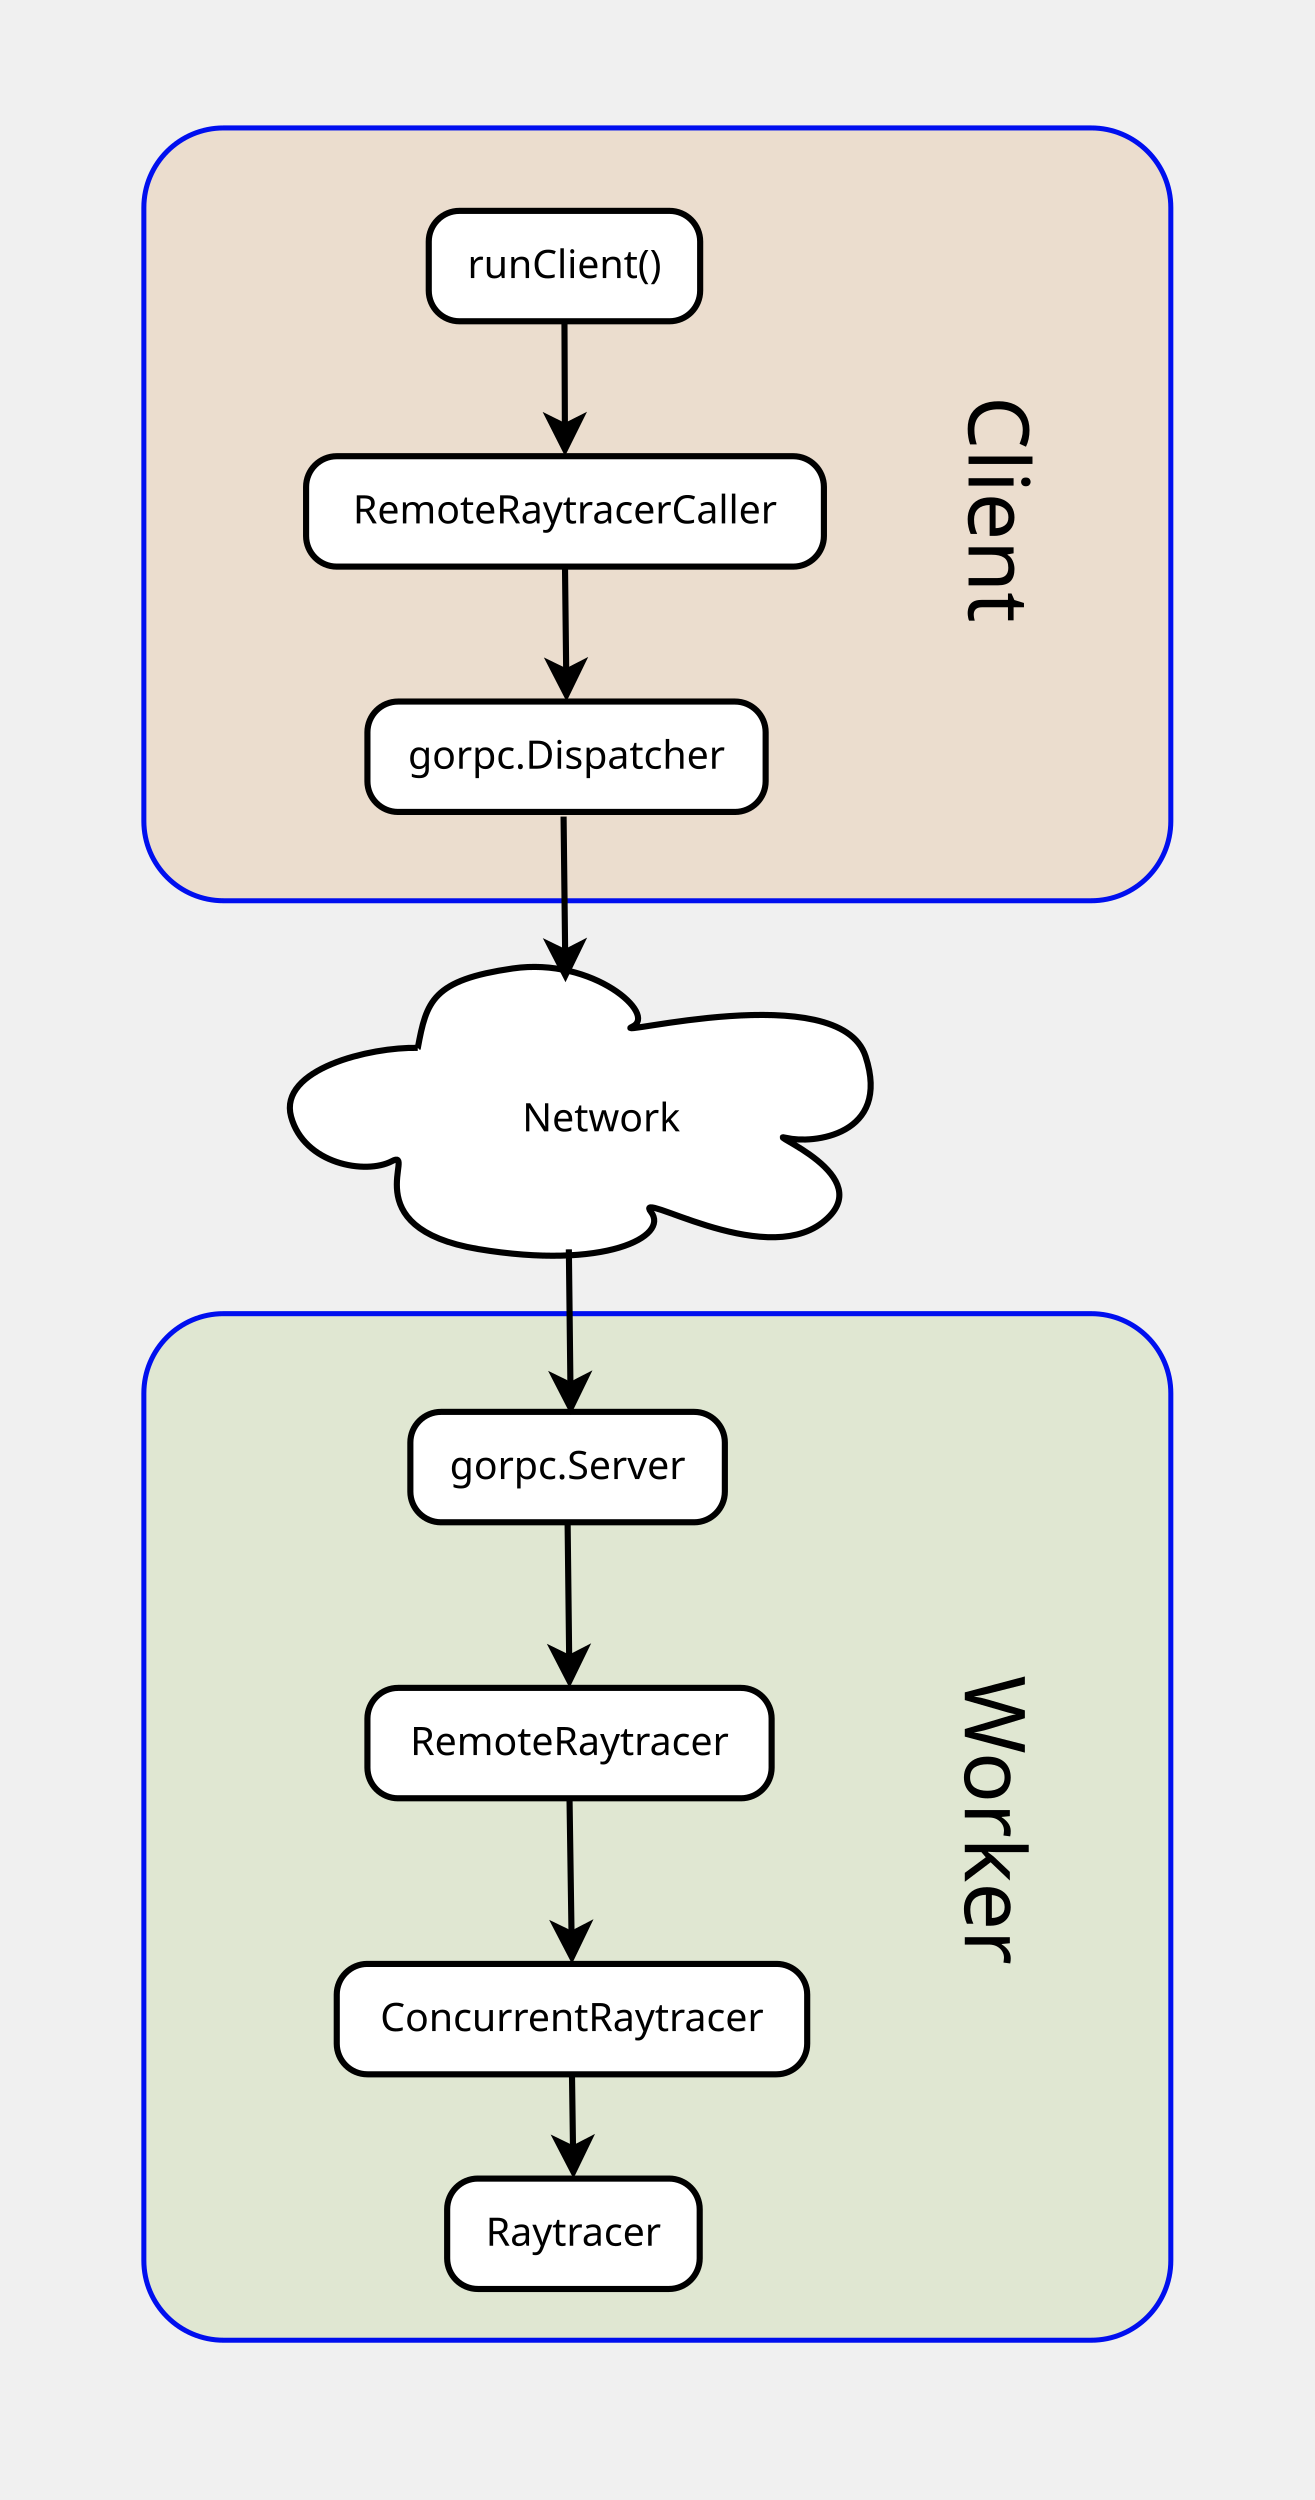
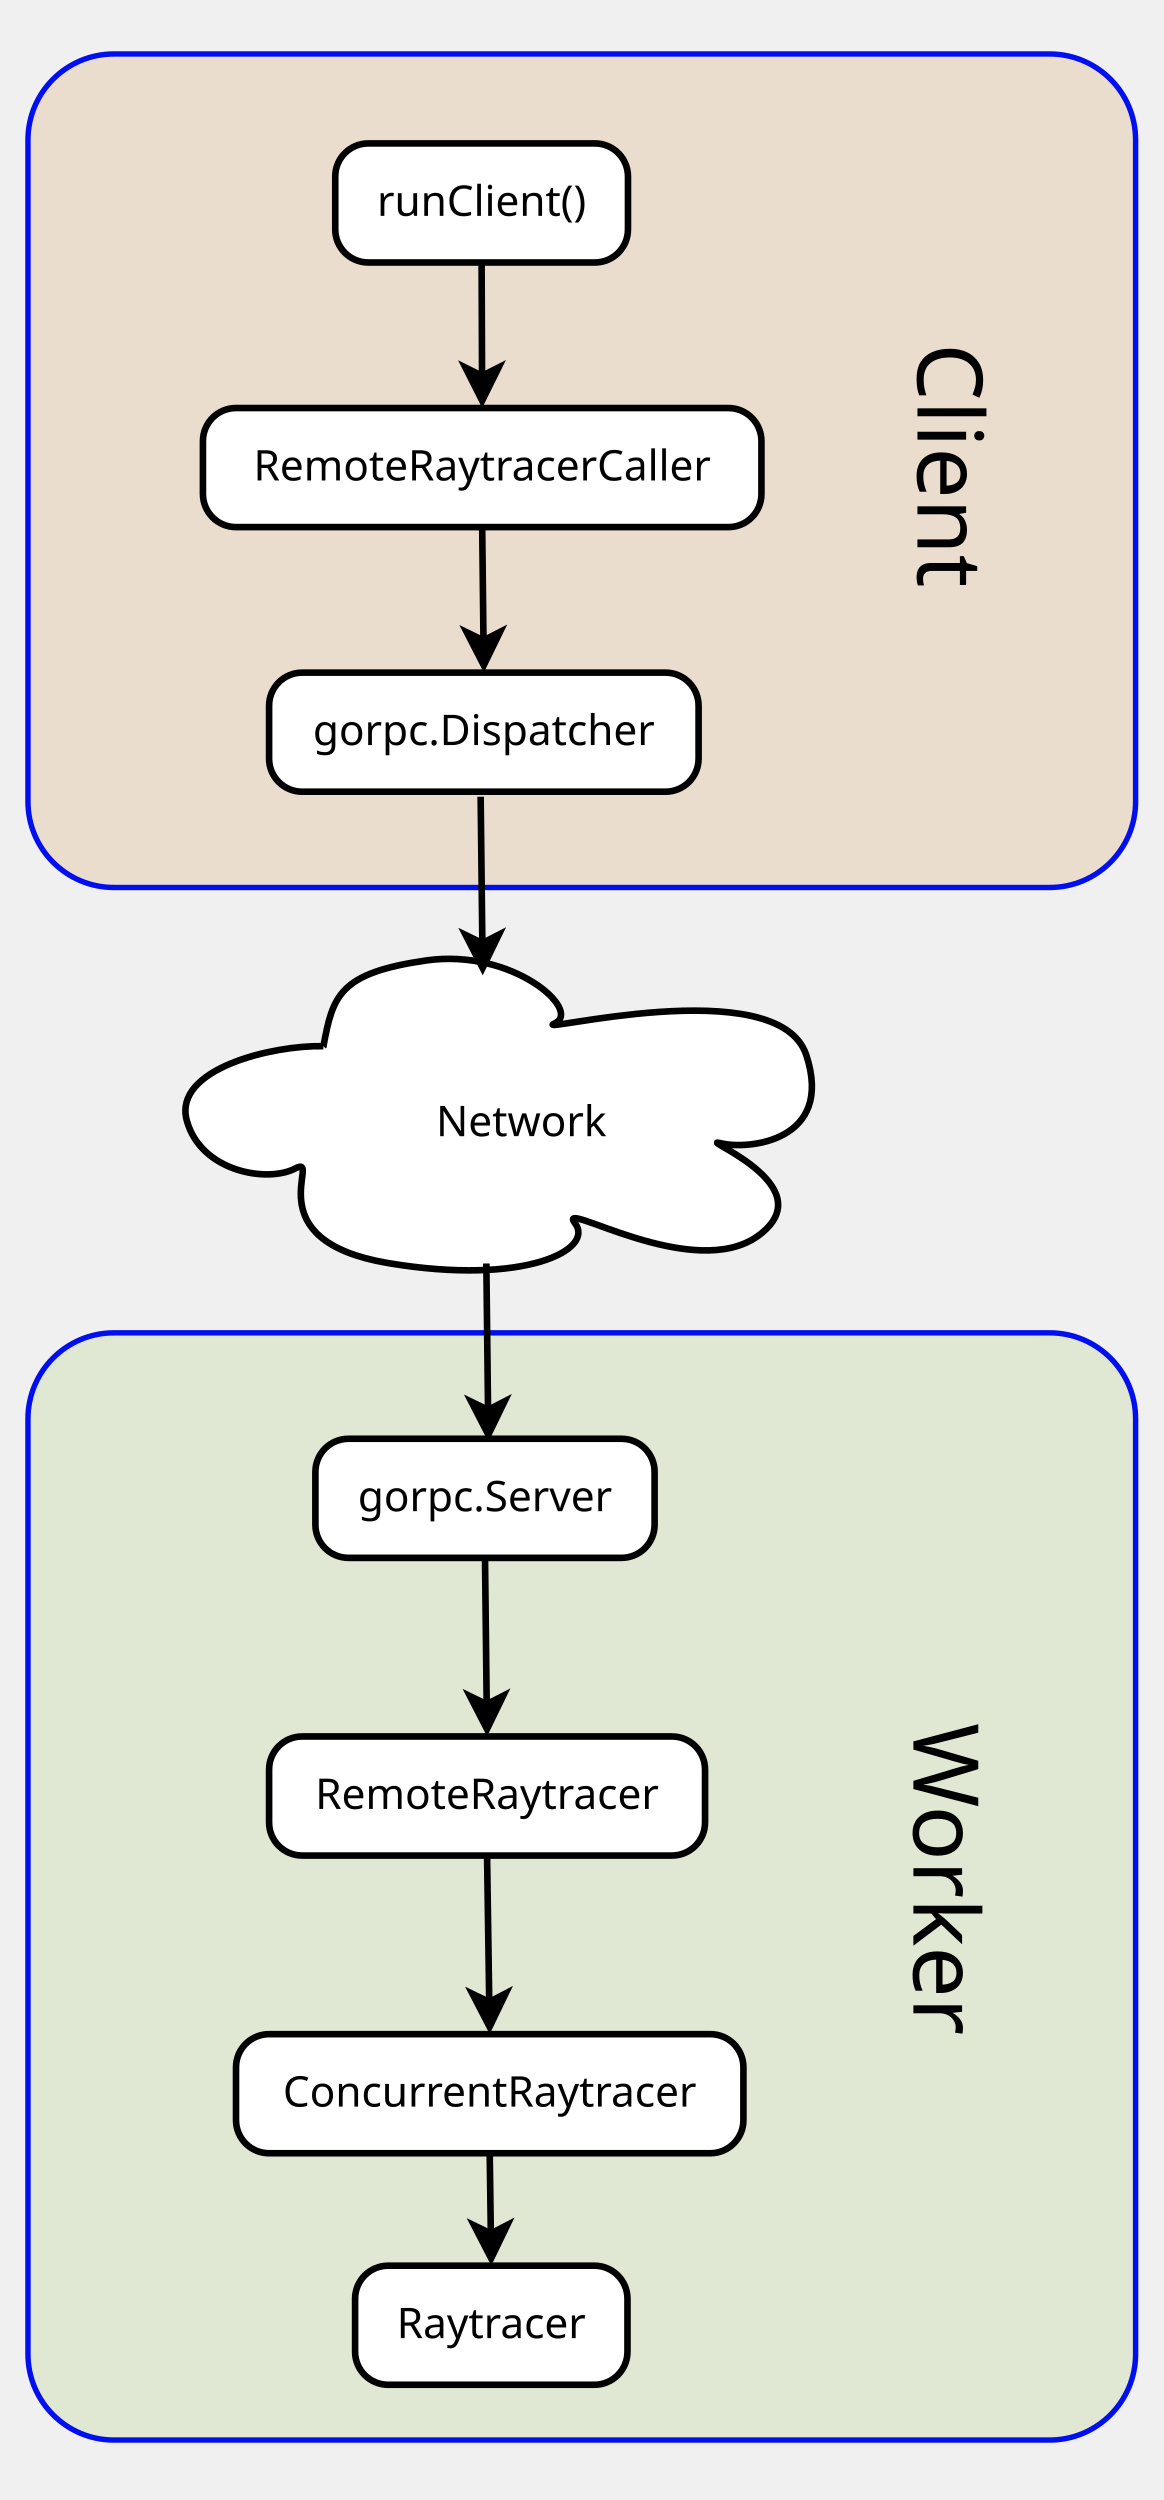
- <svg xmlns="http://www.w3.org/2000/svg" width="93.016mm" height="176.881mm" viewBox="504 199 186.033 347.13" id="svg4322" version="1.1">
+ <svg xmlns="http://www.w3.org/2000/svg" width="73.016mm" height="156.881mm" viewBox="504 199 146.033 307.88" id="svg4322" version="1.1">
  <defs id="defs4466" />
-   <rect style="fill:#e5c9ab;fill-opacity:0.483;stroke:#000fef;stroke-width:0.712;stroke-linecap:round;stroke-linejoin:round;stroke-miterlimit:4;stroke-dasharray:none;stroke-dashoffset:0;stroke-opacity:1" id="rect4470-3" width="145.321" height="109.357" x="524.356" y="213.787" ry="11.278" />
-   <g id="g4438" transform="matrix(0.4339609,0,0,0.4339609,324.6406,148.812)">
+   <rect style="fill:#e5c9ab;fill-opacity:0.483;stroke:#000fef;stroke-width:0.681;stroke-linecap:round;stroke-linejoin:round;stroke-miterlimit:4;stroke-dasharray:none;stroke-dashoffset:0;stroke-opacity:1" id="rect4470-3" width="139.015" height="104.612" x="507.509" y="202.831" ry="10.789" />
+   <g id="g4438" transform="matrix(0.4151302,0,0,0.4151302,316.4597,140.6757)">
    <path style="fill:#ffffff" d="m 549.54,449.696 c -15.493,-0.345 -45.54,6.906 -41.315,22.445 4.226,15.539 24.414,18.992 32.864,14.503 8.451,-4.489 -13.145,21.754 28.169,28.66 41.315,6.906 62.441,-4.144 56.338,-12.086 -6.103,-7.942 36.15,18.647 55.869,3.453 19.718,-15.193 -20.188,-29.696 -11.737,-27.624 8.45,2.072 34.272,-0.69 25.821,-26.588 -8.45,-25.898 -84.507,-5.871 -76.056,-9.669 8.451,-3.798 -12.676,-22.79 -38.967,-18.992 -26.291,3.799 -28.156,10.691 -30.973,25.885 l -0.013,0.013 z" id="path4440" />
    <path style="fill:none;fill-opacity:0;stroke:#000000;stroke-width:2" d="m 549.54,449.696 c -15.493,-0.345 -45.54,6.906 -41.315,22.445 4.226,15.539 24.414,18.992 32.864,14.503 8.451,-4.489 -13.145,21.754 28.169,28.66 41.315,6.906 62.441,-4.144 56.338,-12.086 -6.103,-7.942 36.15,18.647 55.869,3.453 19.718,-15.193 -20.188,-29.696 -11.737,-27.624 8.45,2.072 34.272,-0.69 25.821,-26.588 -8.45,-25.898 -84.507,-5.871 -76.056,-9.669 8.451,-3.798 -12.676,-22.79 -38.967,-18.992 -26.291,3.799 -28.156,10.691 -30.973,25.885 l -0.013,0.013" id="path4442" />
    <text font-size="12.8" style="font-style:normal;font-weight:normal;font-size:12.8px;font-family:sans-serif;text-anchor:middle;fill:#000000" x="609.361" y="476.907" id="text4444">
      <tspan x="609.361" y="476.907" id="tspan4446">Network</tspan>
    </text>
  </g>
-   <rect style="fill:#d0deb2;fill-opacity:0.483;stroke:#000fef;stroke-width:0.712;stroke-linecap:round;stroke-linejoin:round;stroke-miterlimit:4;stroke-dasharray:none;stroke-dashoffset:0;stroke-opacity:1" id="rect4470" width="145.321" height="145.265" x="524.356" y="381.573" ry="11.278" />
-   <g id="g4324" transform="matrix(0.4339609,0,0,0.4339609,321.6535,138.7303)">
+   <rect style="fill:#d0deb2;fill-opacity:0.483;stroke:#000fef;stroke-width:0.681;stroke-linecap:round;stroke-linejoin:round;stroke-miterlimit:4;stroke-dasharray:none;stroke-dashoffset:0;stroke-opacity:1" id="rect4470" width="139.015" height="138.962" x="507.509" y="363.336" ry="10.789" />
+   <g id="g4324" transform="matrix(0.4151302,0,0,0.4151302,313.6022,131.0315)">
    <rect style="fill:#ffffff" x="560" y="200" width="88.5" height="36" rx="10" ry="10" id="rect4326" />
    <rect style="fill:none;fill-opacity:0;stroke:#000000;stroke-width:2" x="560" y="200" width="88.5" height="36" rx="10" ry="10" id="rect4328" />
    <text font-size="12.8" style="font-style:normal;font-weight:normal;font-size:12.8px;font-family:sans-serif;text-anchor:middle;fill:#000000" x="604.25" y="221.9" id="text4330">
      <tspan x="604.25" y="221.9" id="tspan4332">runClient()</tspan>
    </text>
  </g>
-   <g id="g4334" transform="matrix(0.4339609,0,0,0.4339609,321.6535,138.7303)">
+   <g id="g4334" transform="matrix(0.4151302,0,0,0.4151302,313.6022,131.0315)">
    <rect style="fill:#ffffff" x="520" y="280" width="168.85" height="36" rx="10" ry="10" id="rect4336" />
    <rect style="fill:none;fill-opacity:0;stroke:#000000;stroke-width:2" x="520" y="280" width="168.85" height="36" rx="10" ry="10" id="rect4338" />
    <text font-size="12.8" style="font-style:normal;font-weight:normal;font-size:12.8px;font-family:sans-serif;text-anchor:middle;fill:#000000" x="604.425" y="301.9" id="text4340">
      <tspan x="604.425" y="301.9" id="tspan4342">RemoteRaytracerCaller</tspan>
    </text>
  </g>
-   <g id="g4344" transform="matrix(0.4339609,0,0,0.4339609,321.6535,138.7303)">
+   <g id="g4344" transform="matrix(0.4151302,0,0,0.4151302,313.6022,131.0315)">
    <rect style="fill:#ffffff" x="540" y="360" width="129.85" height="36" rx="10" ry="10" id="rect4346" />
    <rect style="fill:none;fill-opacity:0;stroke:#000000;stroke-width:2" x="540" y="360" width="129.85" height="36" rx="10" ry="10" id="rect4348" />
    <text font-size="12.8" style="font-style:normal;font-weight:normal;font-size:12.8px;font-family:sans-serif;text-anchor:middle;fill:#000000" x="604.925" y="381.9" id="text4350">
      <tspan x="604.925" y="381.9" id="tspan4352">gorpc.Dispatcher</tspan>
    </text>
  </g>
-   <g id="g4354" transform="matrix(0.4339609,0,0,0.4339609,321.6535,161.1341)">
+   <g id="g4354" transform="matrix(0.4151302,0,0,0.4151302,313.6022,152.4631)">
    <rect style="fill:#ffffff" x="554" y="540" width="102.55" height="36" rx="10" ry="10" id="rect4356" />
    <rect style="fill:none;fill-opacity:0;stroke:#000000;stroke-width:2" x="554" y="540" width="102.55" height="36" rx="10" ry="10" id="rect4358" />
    <text font-size="12.8" style="font-style:normal;font-weight:normal;font-size:12.8px;font-family:sans-serif;text-anchor:middle;fill:#000000" x="605.275" y="561.9" id="text4360">
      <tspan x="605.275" y="561.9" id="tspan4362">gorpc.Server</tspan>
    </text>
  </g>
-   <g id="g4364" transform="matrix(0.4339609,0,0,0.4339609,321.6535,161.1341)">
+   <g id="g4364" transform="matrix(0.4151302,0,0,0.4151302,313.6022,152.4631)">
    <rect style="fill:#ffffff" x="540" y="630" width="131.8" height="36" rx="10" ry="10" id="rect4366" />
    <rect style="fill:none;fill-opacity:0;stroke:#000000;stroke-width:2" x="540" y="630" width="131.8" height="36" rx="10" ry="10" id="rect4368" />
    <text font-size="12.8" style="font-style:normal;font-weight:normal;font-size:12.8px;font-family:sans-serif;text-anchor:middle;fill:#000000" x="605.9" y="651.9" id="text4370">
      <tspan x="605.9" y="651.9" id="tspan4372">RemoteRaytracer</tspan>
    </text>
  </g>
-   <g id="g4374" transform="matrix(0.4339609,0,0,0.4339609,321.6535,161.1341)">
+   <g id="g4374" transform="matrix(0.4151302,0,0,0.4151302,313.6022,152.4631)">
    <rect style="fill:#ffffff" x="530" y="720" width="153.4" height="36" rx="10" ry="10" id="rect4376" />
    <rect style="fill:none;fill-opacity:0;stroke:#000000;stroke-width:2" x="530" y="720" width="153.4" height="36" rx="10" ry="10" id="rect4378" />
    <text font-size="12.8" style="font-style:normal;font-weight:normal;font-size:12.8px;font-family:sans-serif;text-anchor:middle;fill:#000000" x="606.7" y="741.9" id="text4380">
      <tspan x="606.7" y="741.9" id="tspan4382">ConcurrentRaytracer</tspan>
    </text>
  </g>
-   <g id="g4384" transform="matrix(0.4339609,0,0,0.4339609,321.6535,161.1341)">
+   <g id="g4384" transform="matrix(0.4151302,0,0,0.4151302,313.6022,152.4631)">
    <rect style="fill:#ffffff" x="566" y="790" width="82.35" height="36" rx="10" ry="10" id="rect4386" />
    <rect style="fill:none;fill-opacity:0;stroke:#000000;stroke-width:2" x="566" y="790" width="82.35" height="36" rx="10" ry="10" id="rect4388" />
    <text font-size="12.8" style="font-style:normal;font-weight:normal;font-size:12.8px;font-family:sans-serif;text-anchor:middle;fill:#000000" x="607.175" y="811.9" id="text4390">
      <tspan x="607.175" y="811.9" id="tspan4392">Raytracer</tspan>
    </text>
  </g>
-   <g id="g4394" transform="matrix(0.4339609,0,0,0.4339609,321.6535,138.7303)">
+   <g id="g4394" transform="matrix(0.4151302,0,0,0.4151302,313.6022,131.0315)">
    <line style="fill:none;fill-opacity:0;stroke:#000000;stroke-width:2" x1="604.25" y1="236" x2="604.386" y2="270.264" id="line4396" />
    <polygon style="fill:#000000" points="599.376,267.784 604.386,270.264 609.376,267.744 604.416,277.764 " id="polygon4398" />
    <polygon style="fill:none;fill-opacity:0;stroke:#000000;stroke-width:2" points="599.376,267.784 604.386,270.264 609.376,267.744 604.416,277.764 " id="polygon4400" />
  </g>
-   <g id="g4402" transform="matrix(0.4339609,0,0,0.4339609,321.6535,138.7303)">
+   <g id="g4402" transform="matrix(0.4151302,0,0,0.4151302,313.6022,131.0315)">
    <line style="fill:none;fill-opacity:0;stroke:#000000;stroke-width:2" x1="604.425" y1="316" x2="604.814" y2="350.265" id="line4404" />
    <polygon style="fill:#000000" points="599.786,347.822 604.814,350.265 609.786,347.708 604.9,357.764 " id="polygon4406" />
    <polygon style="fill:none;fill-opacity:0;stroke:#000000;stroke-width:2" points="599.786,347.822 604.814,350.265 609.786,347.708 604.9,357.764 " id="polygon4408" />
  </g>
-   <g id="g4410" transform="matrix(0.4339609,0,0,0.4339609,321.6535,161.1341)">
+   <g id="g4410" transform="matrix(0.4151302,0,0,0.4151302,313.6022,152.4631)">
    <line style="fill:none;fill-opacity:0;stroke:#000000;stroke-width:2" x1="605.275" y1="576" x2="605.787" y2="620.265" id="line4412" />
    <polygon style="fill:#000000" points="600.759,617.823 605.787,620.265 610.758,617.707 605.874,627.764 " id="polygon4414" />
    <polygon style="fill:none;fill-opacity:0;stroke:#000000;stroke-width:2" points="600.759,617.823 605.787,620.265 610.758,617.707 605.874,627.764 " id="polygon4416" />
  </g>
-   <g id="g4418" transform="matrix(0.4339609,0,0,0.4339609,321.6535,161.1341)">
+   <g id="g4418" transform="matrix(0.4151302,0,0,0.4151302,313.6022,152.4631)">
    <line style="fill:none;fill-opacity:0;stroke:#000000;stroke-width:2" x1="605.9" y1="666" x2="606.556" y2="710.265" id="line4420" />
    <polygon style="fill:#000000" points="601.519,707.839 606.556,710.265 611.518,707.691 606.667,717.764 " id="polygon4422" />
    <polygon style="fill:none;fill-opacity:0;stroke:#000000;stroke-width:2" points="601.519,707.839 606.556,710.265 611.518,707.691 606.667,717.764 " id="polygon4424" />
  </g>
-   <g id="g4426" transform="matrix(0.4339609,0,0,0.4339609,321.6535,161.1341)">
+   <g id="g4426" transform="matrix(0.4151302,0,0,0.4151302,313.6022,152.4631)">
    <line style="fill:none;fill-opacity:0;stroke:#000000;stroke-width:2" x1="606.7" y1="756" x2="607.039" y2="780.265" id="line4428" />
    <polygon style="fill:#000000" points="602.005,777.835 607.039,780.265 612.004,777.695 607.144,787.764 " id="polygon4430" />
    <polygon style="fill:none;fill-opacity:0;stroke:#000000;stroke-width:2" points="602.005,777.835 607.039,780.265 612.004,777.695 607.144,787.764 " id="polygon4432" />
  </g>
-   <text font-size="12.8" style="font-style:normal;font-weight:normal;font-size:5.555px;font-family:sans-serif;text-anchor:start;fill:#000000" x="577.749" y="347.289" id="text4434">
-     <tspan x="577.749" y="347.289" id="tspan4436" />
+   <text font-size="12.8" style="font-style:normal;font-weight:normal;font-size:5.314px;font-family:sans-serif;text-anchor:start;fill:#000000" x="558.585" y="330.541" id="text4434">
+     <tspan x="558.585" y="330.541" id="tspan4436" />
  </text>
-   <g id="g4410-6" transform="matrix(0.4339609,0,0,0.4339609,321.8301,122.5114)">
+   <g id="g4410-6" transform="matrix(0.4151302,0,0,0.4151302,313.7711,115.5163)">
    <line style="fill:none;fill-opacity:0;stroke:#000000;stroke-width:2" x1="605.275" y1="576" x2="605.787" y2="620.265" id="line4412-7" />
    <polygon style="fill:#000000" points="610.758,617.707 605.874,627.764 600.759,617.823 605.787,620.265 " id="polygon4414-5" />
    <polygon style="fill:none;fill-opacity:0;stroke:#000000;stroke-width:2" points="610.758,617.707 605.874,627.764 600.759,617.823 605.787,620.265 " id="polygon4416-3" />
  </g>
-   <g id="g4410-6-5" transform="matrix(0.4339609,0,0,0.4339609,321.0833,61.27449)">
+   <g id="g4410-6-5" transform="matrix(0.4151302,0,0,0.4151302,313.0567,56.93667)">
    <line style="fill:none;fill-opacity:0;stroke:#000000;stroke-width:2" x1="605.275" y1="576" x2="605.787" y2="620.265" id="line4412-7-6" />
    <polygon style="fill:#000000" points="610.758,617.707 605.874,627.764 600.759,617.823 605.787,620.265 " id="polygon4414-5-2" />
    <polygon style="fill:none;fill-opacity:0;stroke:#000000;stroke-width:2" points="610.758,617.707 605.874,627.764 600.759,617.823 605.787,620.265 " id="polygon4416-3-9" />
  </g>
-   <text xml:space="preserve" style="font-style:normal;font-weight:normal;font-size:11.903px;line-height:125%;font-family:Sans;letter-spacing:0px;word-spacing:0px;fill:#000000;fill-opacity:1;stroke:none;stroke-width:1px;stroke-linecap:butt;stroke-linejoin:miter;stroke-opacity:1" x="432.771" y="-640.523" id="text4535" transform="matrix(0,1,-1,0,0,0)">
-     <tspan id="tspan4537" x="432.771" y="-640.523" style="font-style:normal;font-variant:normal;font-weight:normal;font-stretch:normal;font-family:'Droid Serif';-inkscape-font-specification:'Droid Serif'">Worker</tspan>
+   <text xml:space="preserve" style="font-style:normal;font-weight:normal;font-size:11.386px;line-height:125%;font-family:Sans;letter-spacing:0px;word-spacing:0px;fill:#000000;fill-opacity:1;stroke:none;stroke-width:1px;stroke-linecap:butt;stroke-linejoin:miter;stroke-opacity:1" x="412.313" y="-618.636" id="text4535" transform="matrix(0,1,-1,0,0,0)">
+     <tspan id="tspan4537" x="412.313" y="-618.636" style="font-style:normal;font-variant:normal;font-weight:normal;font-stretch:normal;font-family:'Droid Serif';-inkscape-font-specification:'Droid Serif'">Worker</tspan>
  </text>
-   <text xml:space="preserve" style="font-style:normal;font-weight:normal;font-size:11.903px;line-height:125%;font-family:Sans;letter-spacing:0px;word-spacing:0px;fill:#000000;fill-opacity:1;stroke:none;stroke-width:1px;stroke-linecap:butt;stroke-linejoin:miter;stroke-opacity:1" x="251.742" y="-641.054" id="text4535-7" transform="matrix(0,1,-1,0,0,0)">
-     <tspan id="tspan4537-1" x="251.742" y="-641.054" style="font-style:normal;font-variant:normal;font-weight:normal;font-stretch:normal;font-family:'Droid Serif';-inkscape-font-specification:'Droid Serif'">Client</tspan>
+   <text xml:space="preserve" style="font-style:normal;font-weight:normal;font-size:11.386px;line-height:125%;font-family:Sans;letter-spacing:0px;word-spacing:0px;fill:#000000;fill-opacity:1;stroke:none;stroke-width:1px;stroke-linecap:butt;stroke-linejoin:miter;stroke-opacity:1" x="239.139" y="-619.144" id="text4535-7" transform="matrix(0,1,-1,0,0,0)">
+     <tspan id="tspan4537-1" x="239.139" y="-619.144" style="font-style:normal;font-variant:normal;font-weight:normal;font-stretch:normal;font-family:'Droid Serif';-inkscape-font-specification:'Droid Serif'">Client</tspan>
  </text>
</svg>
